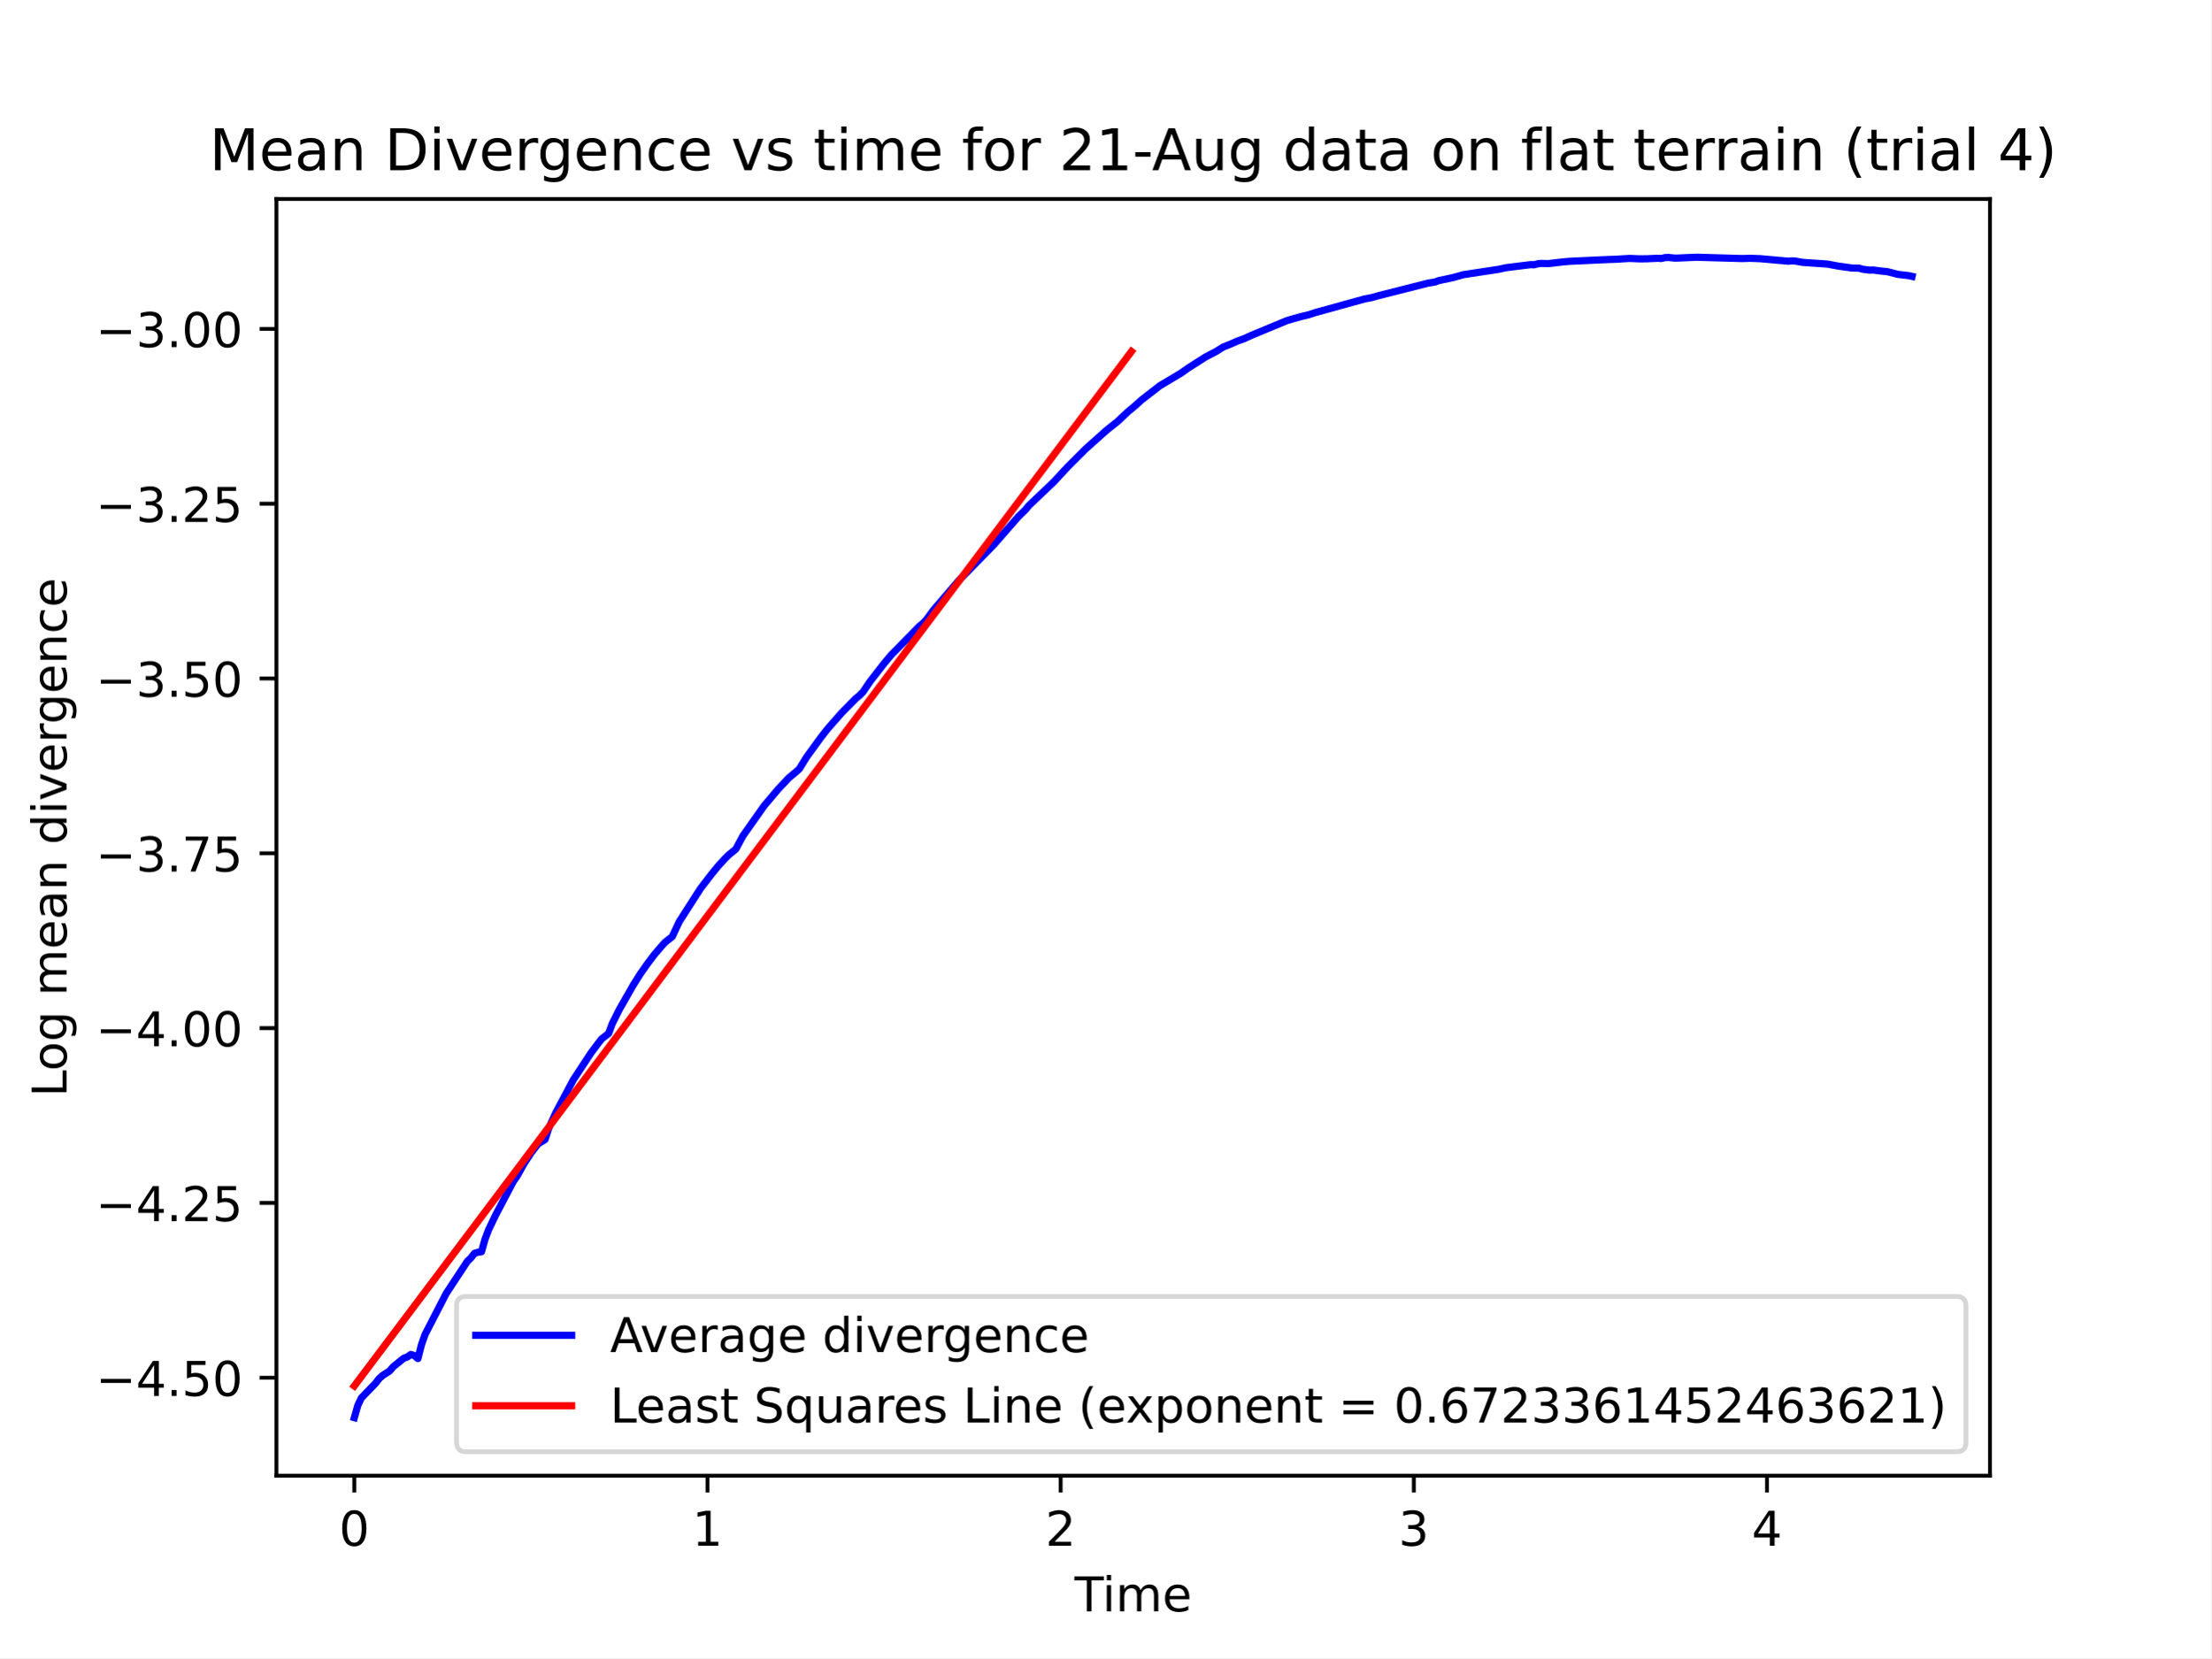
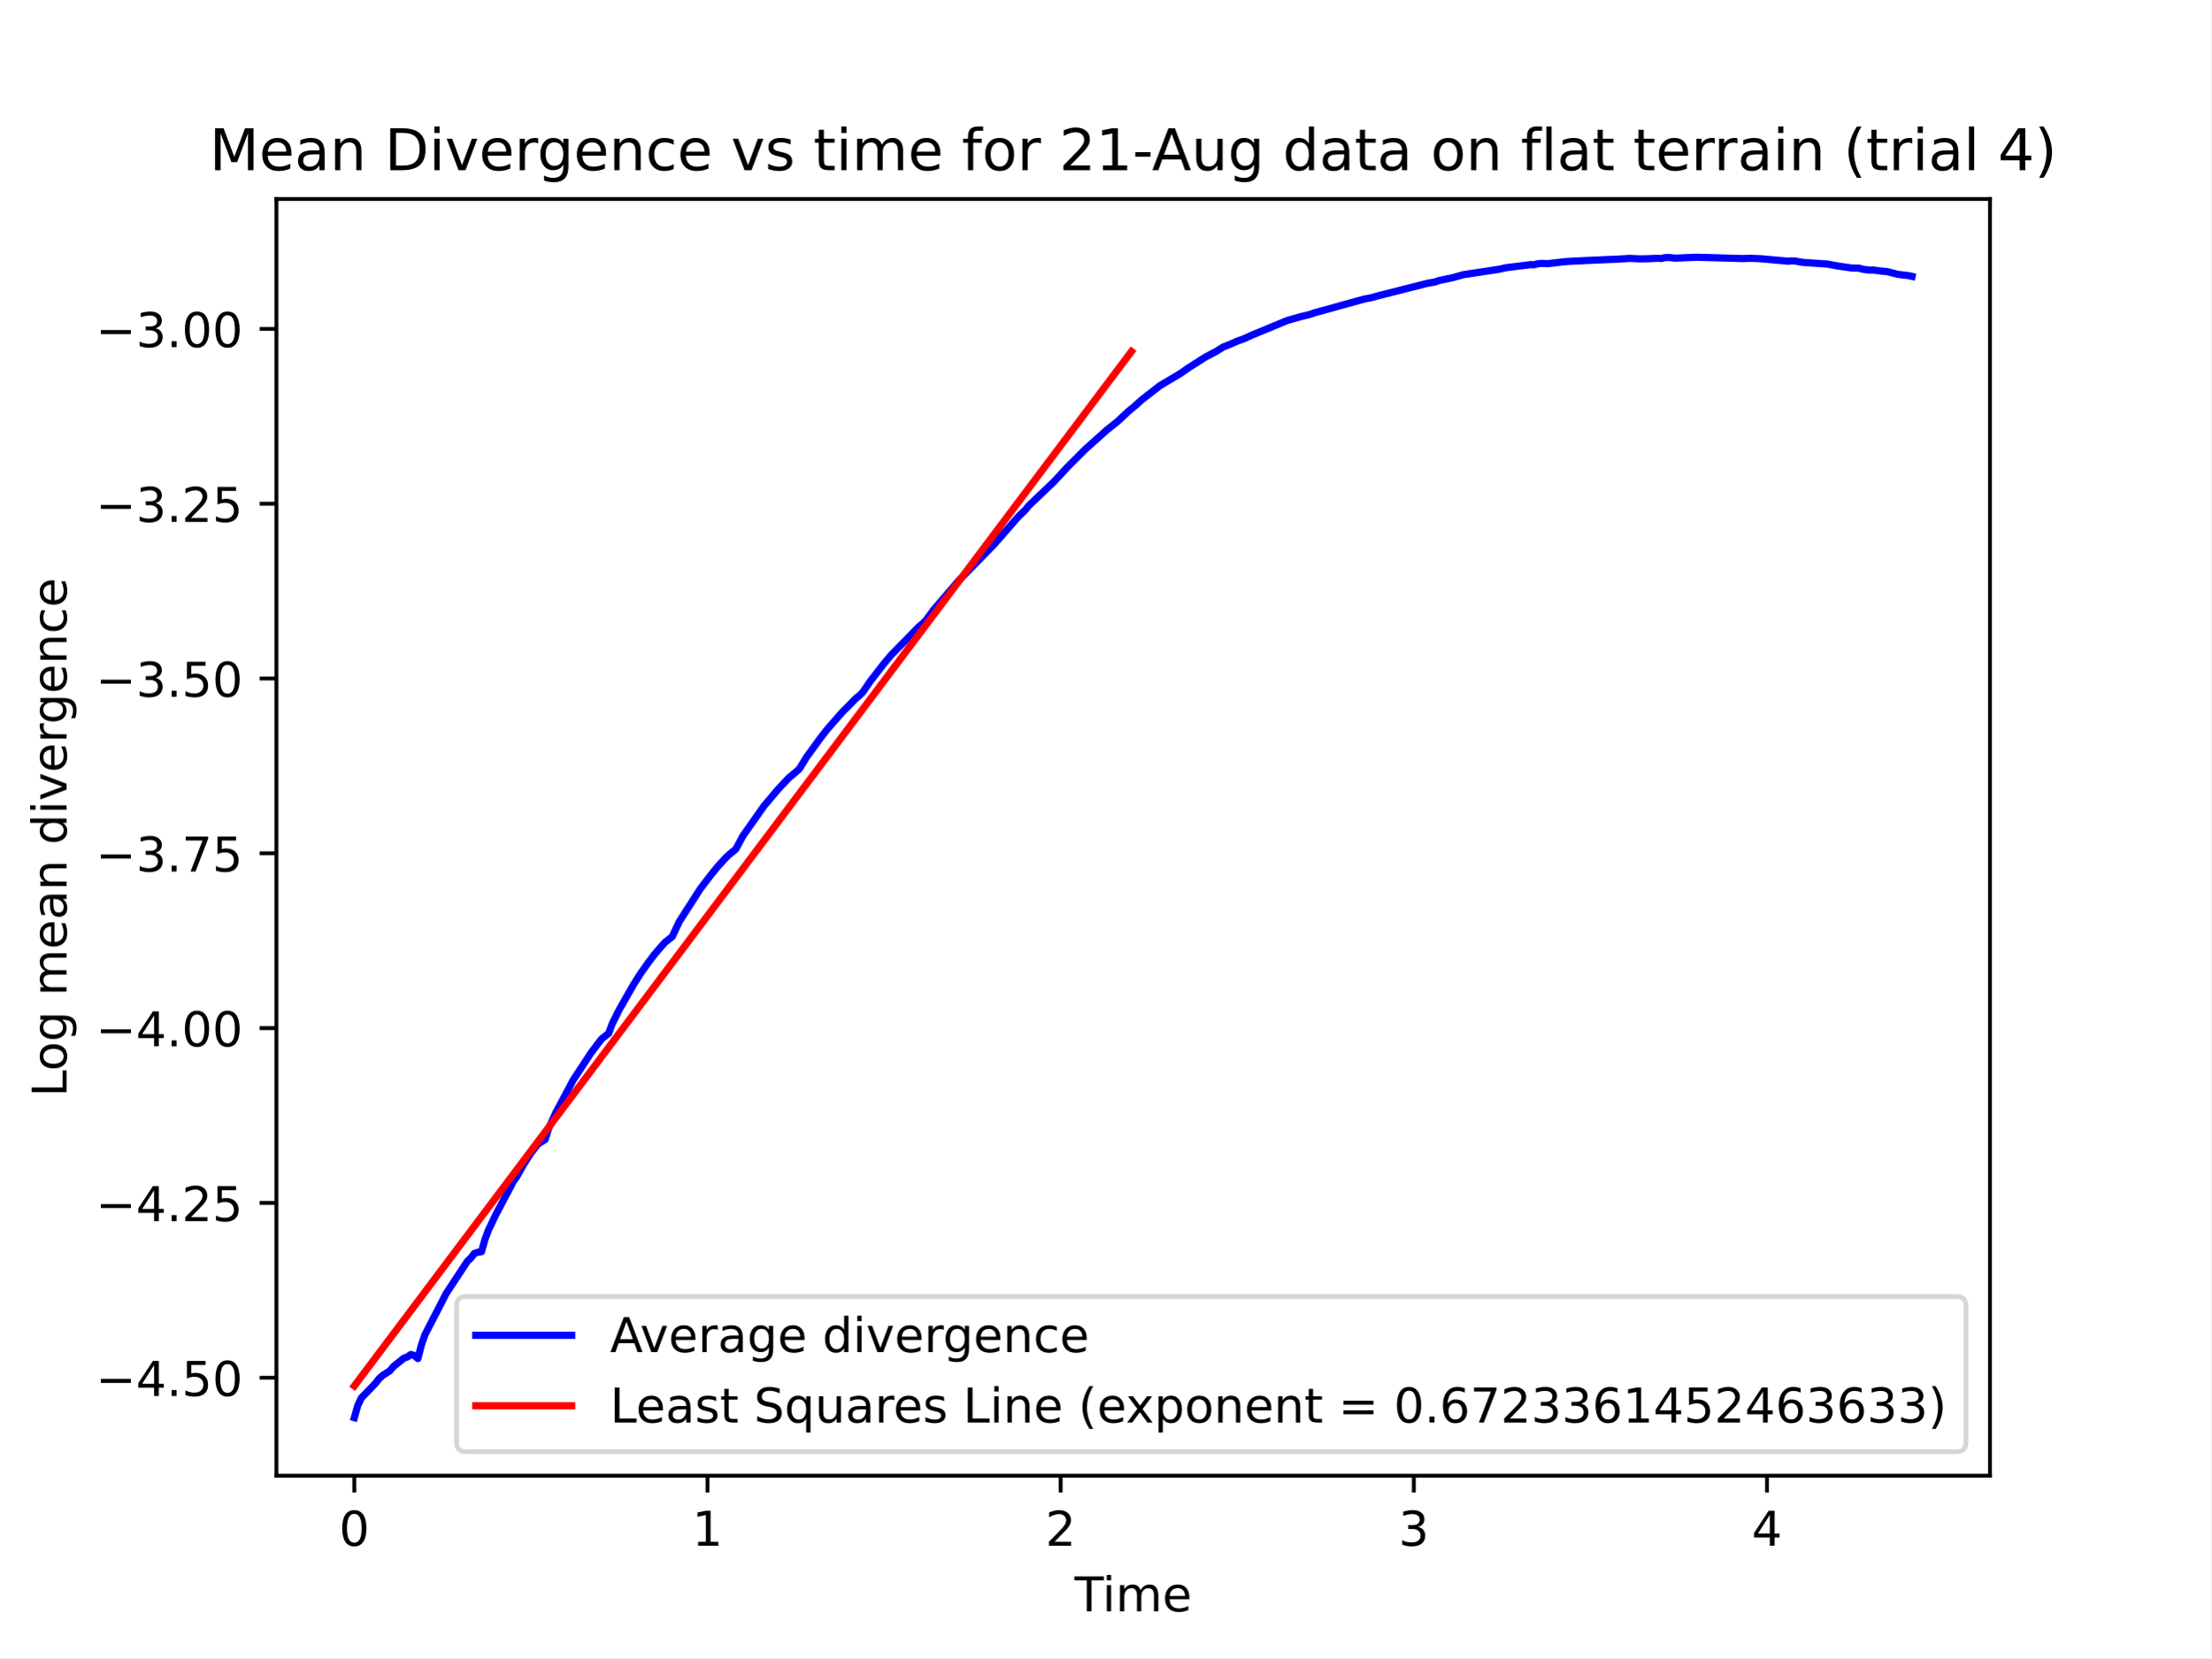
<svg xmlns="http://www.w3.org/2000/svg" xmlns:xlink="http://www.w3.org/1999/xlink" width="460.8pt" height="345.6pt" viewBox="0 0 460.8 345.6" version="1.1">
  <defs>
    <style type="text/css">*{stroke-linejoin: round; stroke-linecap: butt}</style>
  </defs>
  <g id="figure_1">
    <g id="patch_1">
      <path d="M 0 345.6  L 460.8 345.6  L 460.8 0  L 0 0  z " style="fill: #ffffff" />
    </g>
    <g id="axes_1">
      <g id="patch_2">
        <path d="M 57.6 307.584  L 414.72 307.584  L 414.72 41.472  L 57.6 41.472  z " style="fill: #ffffff" />
      </g>
      <g id="matplotlib.axis_1">
        <g id="xtick_1">
          <g id="line2d_1">
            <defs>
-               <path id="m6fdf68273b" d="M 0 0  L 0 3.5  " style="stroke: #000000; stroke-width: 0.8" />
+               <path id="m22d731769c" d="M 0 0  L 0 3.5  " style="stroke: #000000; stroke-width: 0.8" />
            </defs>
            <g>
-               <use xlink:href="#m6fdf68273b" x="73.833" y="307.584" style="stroke: #000000; stroke-width: 0.8" />
+               <use xlink:href="#m22d731769c" x="73.833" y="307.584" style="stroke: #000000; stroke-width: 0.8" />
            </g>
          </g>
          <g id="text_1">
            <g transform="translate(70.65148 322.1824) scale(0.1 -0.1)">
              <defs>
                <path id="DejaVuSans-30" d="M 2034 4250  Q 1547 4250 1301 3770  Q 1056 3291 1056 2328  Q 1056 1369 1301 889  Q 1547 409 2034 409  Q 2525 409 2770 889  Q 3016 1369 3016 2328  Q 3016 3291 2770 3770  Q 2525 4250 2034 4250  z M 2034 4750  Q 2819 4750 3233 4129  Q 3647 3509 3647 2328  Q 3647 1150 3233 529  Q 2819 -91 2034 -91  Q 1250 -91 836 529  Q 422 1150 422 2328  Q 422 3509 836 4129  Q 1250 4750 2034 4750  z " transform="scale(0.015625)" />
              </defs>
              <use xlink:href="#DejaVuSans-30" />
            </g>
          </g>
        </g>
        <g id="xtick_2">
          <g id="line2d_2">
            <g>
-               <use xlink:href="#m6fdf68273b" x="147.438" y="307.584" style="stroke: #000000; stroke-width: 0.8" />
+               <use xlink:href="#m22d731769c" x="147.438" y="307.584" style="stroke: #000000; stroke-width: 0.8" />
            </g>
          </g>
          <g id="text_2">
            <g transform="translate(144.2563 322.1824) scale(0.1 -0.1)">
              <defs>
                <path id="DejaVuSans-31" d="M 794 531  L 1825 531  L 1825 4091  L 703 3866  L 703 4441  L 1819 4666  L 2450 4666  L 2450 531  L 3481 531  L 3481 0  L 794 0  L 794 531  z " transform="scale(0.015625)" />
              </defs>
              <use xlink:href="#DejaVuSans-31" />
            </g>
          </g>
        </g>
        <g id="xtick_3">
          <g id="line2d_3">
            <g>
-               <use xlink:href="#m6fdf68273b" x="221.042" y="307.584" style="stroke: #000000; stroke-width: 0.8" />
+               <use xlink:href="#m22d731769c" x="221.042" y="307.584" style="stroke: #000000; stroke-width: 0.8" />
            </g>
          </g>
          <g id="text_3">
            <g transform="translate(217.8612 322.1824) scale(0.1 -0.1)">
              <defs>
                <path id="DejaVuSans-32" d="M 1228 531  L 3431 531  L 3431 0  L 469 0  L 469 531  Q 828 903 1448 1529  Q 2069 2156 2228 2338  Q 2531 2678 2651 2914  Q 2772 3150 2772 3378  Q 2772 3750 2511 3984  Q 2250 4219 1831 4219  Q 1534 4219 1204 4116  Q 875 4013 500 3803  L 500 4441  Q 881 4594 1212 4672  Q 1544 4750 1819 4750  Q 2544 4750 2975 4387  Q 3406 4025 3406 3419  Q 3406 3131 3298 2873  Q 3191 2616 2906 2266  Q 2828 2175 2409 1742  Q 1991 1309 1228 531  z " transform="scale(0.015625)" />
              </defs>
              <use xlink:href="#DejaVuSans-32" />
            </g>
          </g>
        </g>
        <g id="xtick_4">
          <g id="line2d_4">
            <g>
-               <use xlink:href="#m6fdf68273b" x="294.647" y="307.584" style="stroke: #000000; stroke-width: 0.8" />
+               <use xlink:href="#m22d731769c" x="294.647" y="307.584" style="stroke: #000000; stroke-width: 0.8" />
            </g>
          </g>
          <g id="text_4">
            <g transform="translate(291.4661 322.1824) scale(0.1 -0.1)">
              <defs>
                <path id="DejaVuSans-33" d="M 2597 2516  Q 3050 2419 3304 2112  Q 3559 1806 3559 1356  Q 3559 666 3084 287  Q 2609 -91 1734 -91  Q 1441 -91 1130 -33  Q 819 25 488 141  L 488 750  Q 750 597 1062 519  Q 1375 441 1716 441  Q 2309 441 2620 675  Q 2931 909 2931 1356  Q 2931 1769 2642 2001  Q 2353 2234 1838 2234  L 1294 2234  L 1294 2753  L 1863 2753  Q 2328 2753 2575 2939  Q 2822 3125 2822 3475  Q 2822 3834 2567 4026  Q 2313 4219 1838 4219  Q 1578 4219 1281 4162  Q 984 4106 628 3988  L 628 4550  Q 988 4650 1302 4700  Q 1616 4750 1894 4750  Q 2613 4750 3031 4423  Q 3450 4097 3450 3541  Q 3450 3153 3228 2886  Q 3006 2619 2597 2516  z " transform="scale(0.015625)" />
              </defs>
              <use xlink:href="#DejaVuSans-33" />
            </g>
          </g>
        </g>
        <g id="xtick_5">
          <g id="line2d_5">
            <g>
-               <use xlink:href="#m6fdf68273b" x="368.252" y="307.584" style="stroke: #000000; stroke-width: 0.8" />
+               <use xlink:href="#m22d731769c" x="368.252" y="307.584" style="stroke: #000000; stroke-width: 0.8" />
            </g>
          </g>
          <g id="text_5">
            <g transform="translate(365.0709 322.1824) scale(0.1 -0.1)">
              <defs>
                <path id="DejaVuSans-34" d="M 2419 4116  L 825 1625  L 2419 1625  L 2419 4116  z M 2253 4666  L 3047 4666  L 3047 1625  L 3713 1625  L 3713 1100  L 3047 1100  L 3047 0  L 2419 0  L 2419 1100  L 313 1100  L 313 1709  L 2253 4666  z " transform="scale(0.015625)" />
              </defs>
              <use xlink:href="#DejaVuSans-34" />
            </g>
          </g>
        </g>
        <g id="text_6">
          <g transform="translate(223.9264 335.8606) scale(0.1 -0.1)">
            <defs>
              <path id="DejaVuSans-54" d="M -19 4666  L 3928 4666  L 3928 4134  L 2272 4134  L 2272 0  L 1638 0  L 1638 4134  L -19 4134  L -19 4666  z " transform="scale(0.015625)" />
              <path id="DejaVuSans-69" d="M 603 3500  L 1178 3500  L 1178 0  L 603 0  L 603 3500  z M 603 4863  L 1178 4863  L 1178 4134  L 603 4134  L 603 4863  z " transform="scale(0.015625)" />
              <path id="DejaVuSans-6d" d="M 3328 2828  Q 3544 3216 3844 3400  Q 4144 3584 4550 3584  Q 5097 3584 5394 3201  Q 5691 2819 5691 2113  L 5691 0  L 5113 0  L 5113 2094  Q 5113 2597 4934 2840  Q 4756 3084 4391 3084  Q 3944 3084 3684 2787  Q 3425 2491 3425 1978  L 3425 0  L 2847 0  L 2847 2094  Q 2847 2600 2669 2842  Q 2491 3084 2119 3084  Q 1678 3084 1418 2786  Q 1159 2488 1159 1978  L 1159 0  L 581 0  L 581 3500  L 1159 3500  L 1159 2956  Q 1356 3278 1631 3431  Q 1906 3584 2284 3584  Q 2666 3584 2933 3390  Q 3200 3197 3328 2828  z " transform="scale(0.015625)" />
              <path id="DejaVuSans-65" d="M 3597 1894  L 3597 1613  L 953 1613  Q 991 1019 1311 708  Q 1631 397 2203 397  Q 2534 397 2845 478  Q 3156 559 3463 722  L 3463 178  Q 3153 47 2828 -22  Q 2503 -91 2169 -91  Q 1331 -91 842 396  Q 353 884 353 1716  Q 353 2575 817 3079  Q 1281 3584 2069 3584  Q 2775 3584 3186 3129  Q 3597 2675 3597 1894  z M 3022 2063  Q 3016 2534 2758 2815  Q 2500 3097 2075 3097  Q 1594 3097 1305 2825  Q 1016 2553 972 2059  L 3022 2063  z " transform="scale(0.015625)" />
            </defs>
            <use xlink:href="#DejaVuSans-54" />
            <use xlink:href="#DejaVuSans-69" x="57.959" />
            <use xlink:href="#DejaVuSans-6d" x="85.742" />
            <use xlink:href="#DejaVuSans-65" x="183.154" />
          </g>
        </g>
      </g>
      <g id="matplotlib.axis_2">
        <g id="ytick_1">
          <g id="line2d_6">
            <defs>
-               <path id="md0a47fa13e" d="M 0 0  L -3.5 0  " style="stroke: #000000; stroke-width: 0.8" />
+               <path id="mf538af8ff0" d="M 0 0  L -3.5 0  " style="stroke: #000000; stroke-width: 0.8" />
            </defs>
            <g>
-               <use xlink:href="#md0a47fa13e" x="57.6" y="287.163" style="stroke: #000000; stroke-width: 0.8" />
+               <use xlink:href="#mf538af8ff0" x="57.6" y="287.163" style="stroke: #000000; stroke-width: 0.8" />
            </g>
          </g>
          <g id="text_7">
            <g transform="translate(19.95469 290.9619) scale(0.1 -0.1)">
              <defs>
                <path id="DejaVuSans-2212" d="M 678 2272  L 4684 2272  L 4684 1741  L 678 1741  L 678 2272  z " transform="scale(0.015625)" />
                <path id="DejaVuSans-2e" d="M 684 794  L 1344 794  L 1344 0  L 684 0  L 684 794  z " transform="scale(0.015625)" />
                <path id="DejaVuSans-35" d="M 691 4666  L 3169 4666  L 3169 4134  L 1269 4134  L 1269 2991  Q 1406 3038 1543 3061  Q 1681 3084 1819 3084  Q 2600 3084 3056 2656  Q 3513 2228 3513 1497  Q 3513 744 3044 326  Q 2575 -91 1722 -91  Q 1428 -91 1123 -41  Q 819 9 494 109  L 494 744  Q 775 591 1075 516  Q 1375 441 1709 441  Q 2250 441 2565 725  Q 2881 1009 2881 1497  Q 2881 1984 2565 2268  Q 2250 2553 1709 2553  Q 1456 2553 1204 2497  Q 953 2441 691 2322  L 691 4666  z " transform="scale(0.015625)" />
              </defs>
              <use xlink:href="#DejaVuSans-2212" />
              <use xlink:href="#DejaVuSans-34" x="83.789" />
              <use xlink:href="#DejaVuSans-2e" x="147.412" />
              <use xlink:href="#DejaVuSans-35" x="179.199" />
              <use xlink:href="#DejaVuSans-30" x="242.822" />
            </g>
          </g>
        </g>
        <g id="ytick_2">
          <g id="line2d_7">
            <g>
-               <use xlink:href="#md0a47fa13e" x="57.6" y="250.727" style="stroke: #000000; stroke-width: 0.8" />
+               <use xlink:href="#mf538af8ff0" x="57.6" y="250.727" style="stroke: #000000; stroke-width: 0.8" />
            </g>
          </g>
          <g id="text_8">
            <g transform="translate(19.95469 254.5259) scale(0.1 -0.1)">
              <use xlink:href="#DejaVuSans-2212" />
              <use xlink:href="#DejaVuSans-34" x="83.789" />
              <use xlink:href="#DejaVuSans-2e" x="147.412" />
              <use xlink:href="#DejaVuSans-32" x="179.199" />
              <use xlink:href="#DejaVuSans-35" x="242.822" />
            </g>
          </g>
        </g>
        <g id="ytick_3">
          <g id="line2d_8">
            <g>
-               <use xlink:href="#md0a47fa13e" x="57.6" y="214.291" style="stroke: #000000; stroke-width: 0.8" />
+               <use xlink:href="#mf538af8ff0" x="57.6" y="214.291" style="stroke: #000000; stroke-width: 0.8" />
            </g>
          </g>
          <g id="text_9">
            <g transform="translate(19.95469 218.0899) scale(0.1 -0.1)">
              <use xlink:href="#DejaVuSans-2212" />
              <use xlink:href="#DejaVuSans-34" x="83.789" />
              <use xlink:href="#DejaVuSans-2e" x="147.412" />
              <use xlink:href="#DejaVuSans-30" x="179.199" />
              <use xlink:href="#DejaVuSans-30" x="242.822" />
            </g>
          </g>
        </g>
        <g id="ytick_4">
          <g id="line2d_9">
            <g>
-               <use xlink:href="#md0a47fa13e" x="57.6" y="177.855" style="stroke: #000000; stroke-width: 0.8" />
+               <use xlink:href="#mf538af8ff0" x="57.6" y="177.855" style="stroke: #000000; stroke-width: 0.8" />
            </g>
          </g>
          <g id="text_10">
            <g transform="translate(19.95469 181.6538) scale(0.1 -0.1)">
              <defs>
                <path id="DejaVuSans-37" d="M 525 4666  L 3525 4666  L 3525 4397  L 1831 0  L 1172 0  L 2766 4134  L 525 4134  L 525 4666  z " transform="scale(0.015625)" />
              </defs>
              <use xlink:href="#DejaVuSans-2212" />
              <use xlink:href="#DejaVuSans-33" x="83.789" />
              <use xlink:href="#DejaVuSans-2e" x="147.412" />
              <use xlink:href="#DejaVuSans-37" x="179.199" />
              <use xlink:href="#DejaVuSans-35" x="242.822" />
            </g>
          </g>
        </g>
        <g id="ytick_5">
          <g id="line2d_10">
            <g>
-               <use xlink:href="#md0a47fa13e" x="57.6" y="141.419" style="stroke: #000000; stroke-width: 0.8" />
+               <use xlink:href="#mf538af8ff0" x="57.6" y="141.419" style="stroke: #000000; stroke-width: 0.8" />
            </g>
          </g>
          <g id="text_11">
            <g transform="translate(19.95469 145.2178) scale(0.1 -0.1)">
              <use xlink:href="#DejaVuSans-2212" />
              <use xlink:href="#DejaVuSans-33" x="83.789" />
              <use xlink:href="#DejaVuSans-2e" x="147.412" />
              <use xlink:href="#DejaVuSans-35" x="179.199" />
              <use xlink:href="#DejaVuSans-30" x="242.822" />
            </g>
          </g>
        </g>
        <g id="ytick_6">
          <g id="line2d_11">
            <g>
-               <use xlink:href="#md0a47fa13e" x="57.6" y="104.983" style="stroke: #000000; stroke-width: 0.8" />
+               <use xlink:href="#mf538af8ff0" x="57.6" y="104.983" style="stroke: #000000; stroke-width: 0.8" />
            </g>
          </g>
          <g id="text_12">
            <g transform="translate(19.95469 108.7818) scale(0.1 -0.1)">
              <use xlink:href="#DejaVuSans-2212" />
              <use xlink:href="#DejaVuSans-33" x="83.789" />
              <use xlink:href="#DejaVuSans-2e" x="147.412" />
              <use xlink:href="#DejaVuSans-32" x="179.199" />
              <use xlink:href="#DejaVuSans-35" x="242.822" />
            </g>
          </g>
        </g>
        <g id="ytick_7">
          <g id="line2d_12">
            <g>
-               <use xlink:href="#md0a47fa13e" x="57.6" y="68.547" style="stroke: #000000; stroke-width: 0.8" />
+               <use xlink:href="#mf538af8ff0" x="57.6" y="68.547" style="stroke: #000000; stroke-width: 0.8" />
            </g>
          </g>
          <g id="text_13">
            <g transform="translate(19.95469 72.34574) scale(0.1 -0.1)">
              <use xlink:href="#DejaVuSans-2212" />
              <use xlink:href="#DejaVuSans-33" x="83.789" />
              <use xlink:href="#DejaVuSans-2e" x="147.412" />
              <use xlink:href="#DejaVuSans-30" x="179.199" />
              <use xlink:href="#DejaVuSans-30" x="242.822" />
            </g>
          </g>
        </g>
        <g id="text_14">
          <g transform="translate(13.875 228.6303) rotate(-90) scale(0.1 -0.1)">
            <defs>
              <path id="DejaVuSans-4c" d="M 628 4666  L 1259 4666  L 1259 531  L 3531 531  L 3531 0  L 628 0  L 628 4666  z " transform="scale(0.015625)" />
              <path id="DejaVuSans-6f" d="M 1959 3097  Q 1497 3097 1228 2736  Q 959 2375 959 1747  Q 959 1119 1226 758  Q 1494 397 1959 397  Q 2419 397 2687 759  Q 2956 1122 2956 1747  Q 2956 2369 2687 2733  Q 2419 3097 1959 3097  z M 1959 3584  Q 2709 3584 3137 3096  Q 3566 2609 3566 1747  Q 3566 888 3137 398  Q 2709 -91 1959 -91  Q 1206 -91 779 398  Q 353 888 353 1747  Q 353 2609 779 3096  Q 1206 3584 1959 3584  z " transform="scale(0.015625)" />
              <path id="DejaVuSans-67" d="M 2906 1791  Q 2906 2416 2648 2759  Q 2391 3103 1925 3103  Q 1463 3103 1205 2759  Q 947 2416 947 1791  Q 947 1169 1205 825  Q 1463 481 1925 481  Q 2391 481 2648 825  Q 2906 1169 2906 1791  z M 3481 434  Q 3481 -459 3084 -895  Q 2688 -1331 1869 -1331  Q 1566 -1331 1297 -1286  Q 1028 -1241 775 -1147  L 775 -588  Q 1028 -725 1275 -790  Q 1522 -856 1778 -856  Q 2344 -856 2625 -561  Q 2906 -266 2906 331  L 2906 616  Q 2728 306 2450 153  Q 2172 0 1784 0  Q 1141 0 747 490  Q 353 981 353 1791  Q 353 2603 747 3093  Q 1141 3584 1784 3584  Q 2172 3584 2450 3431  Q 2728 3278 2906 2969  L 2906 3500  L 3481 3500  L 3481 434  z " transform="scale(0.015625)" />
              <path id="DejaVuSans-20" transform="scale(0.015625)" />
              <path id="DejaVuSans-61" d="M 2194 1759  Q 1497 1759 1228 1600  Q 959 1441 959 1056  Q 959 750 1161 570  Q 1363 391 1709 391  Q 2188 391 2477 730  Q 2766 1069 2766 1631  L 2766 1759  L 2194 1759  z M 3341 1997  L 3341 0  L 2766 0  L 2766 531  Q 2569 213 2275 61  Q 1981 -91 1556 -91  Q 1019 -91 701 211  Q 384 513 384 1019  Q 384 1609 779 1909  Q 1175 2209 1959 2209  L 2766 2209  L 2766 2266  Q 2766 2663 2505 2880  Q 2244 3097 1772 3097  Q 1472 3097 1187 3025  Q 903 2953 641 2809  L 641 3341  Q 956 3463 1253 3523  Q 1550 3584 1831 3584  Q 2591 3584 2966 3190  Q 3341 2797 3341 1997  z " transform="scale(0.015625)" />
              <path id="DejaVuSans-6e" d="M 3513 2113  L 3513 0  L 2938 0  L 2938 2094  Q 2938 2591 2744 2837  Q 2550 3084 2163 3084  Q 1697 3084 1428 2787  Q 1159 2491 1159 1978  L 1159 0  L 581 0  L 581 3500  L 1159 3500  L 1159 2956  Q 1366 3272 1645 3428  Q 1925 3584 2291 3584  Q 2894 3584 3203 3211  Q 3513 2838 3513 2113  z " transform="scale(0.015625)" />
              <path id="DejaVuSans-64" d="M 2906 2969  L 2906 4863  L 3481 4863  L 3481 0  L 2906 0  L 2906 525  Q 2725 213 2448 61  Q 2172 -91 1784 -91  Q 1150 -91 751 415  Q 353 922 353 1747  Q 353 2572 751 3078  Q 1150 3584 1784 3584  Q 2172 3584 2448 3432  Q 2725 3281 2906 2969  z M 947 1747  Q 947 1113 1208 752  Q 1469 391 1925 391  Q 2381 391 2643 752  Q 2906 1113 2906 1747  Q 2906 2381 2643 2742  Q 2381 3103 1925 3103  Q 1469 3103 1208 2742  Q 947 2381 947 1747  z " transform="scale(0.015625)" />
              <path id="DejaVuSans-76" d="M 191 3500  L 800 3500  L 1894 563  L 2988 3500  L 3597 3500  L 2284 0  L 1503 0  L 191 3500  z " transform="scale(0.015625)" />
              <path id="DejaVuSans-72" d="M 2631 2963  Q 2534 3019 2420 3045  Q 2306 3072 2169 3072  Q 1681 3072 1420 2755  Q 1159 2438 1159 1844  L 1159 0  L 581 0  L 581 3500  L 1159 3500  L 1159 2956  Q 1341 3275 1631 3429  Q 1922 3584 2338 3584  Q 2397 3584 2469 3576  Q 2541 3569 2628 3553  L 2631 2963  z " transform="scale(0.015625)" />
              <path id="DejaVuSans-63" d="M 3122 3366  L 3122 2828  Q 2878 2963 2633 3030  Q 2388 3097 2138 3097  Q 1578 3097 1268 2742  Q 959 2388 959 1747  Q 959 1106 1268 751  Q 1578 397 2138 397  Q 2388 397 2633 464  Q 2878 531 3122 666  L 3122 134  Q 2881 22 2623 -34  Q 2366 -91 2075 -91  Q 1284 -91 818 406  Q 353 903 353 1747  Q 353 2603 823 3093  Q 1294 3584 2113 3584  Q 2378 3584 2631 3529  Q 2884 3475 3122 3366  z " transform="scale(0.015625)" />
            </defs>
            <use xlink:href="#DejaVuSans-4c" />
            <use xlink:href="#DejaVuSans-6f" x="53.963" />
            <use xlink:href="#DejaVuSans-67" x="115.145" />
            <use xlink:href="#DejaVuSans-20" x="178.621" />
            <use xlink:href="#DejaVuSans-6d" x="210.408" />
            <use xlink:href="#DejaVuSans-65" x="307.82" />
            <use xlink:href="#DejaVuSans-61" x="369.344" />
            <use xlink:href="#DejaVuSans-6e" x="430.623" />
            <use xlink:href="#DejaVuSans-20" x="494.002" />
            <use xlink:href="#DejaVuSans-64" x="525.789" />
            <use xlink:href="#DejaVuSans-69" x="589.266" />
            <use xlink:href="#DejaVuSans-76" x="617.049" />
            <use xlink:href="#DejaVuSans-65" x="676.229" />
            <use xlink:href="#DejaVuSans-72" x="737.752" />
            <use xlink:href="#DejaVuSans-67" x="777.115" />
            <use xlink:href="#DejaVuSans-65" x="840.592" />
            <use xlink:href="#DejaVuSans-6e" x="902.115" />
            <use xlink:href="#DejaVuSans-63" x="965.494" />
            <use xlink:href="#DejaVuSans-65" x="1020.475" />
          </g>
        </g>
      </g>
      <g id="line2d_13">
-         <path d="M 73.833 295.488  L 74.569 292.915  L 75.305 291.371  L 78.25 288.324  L 78.986 287.364  L 79.722 286.701  L 81.195 285.756  L 81.931 284.884  L 84.139 283.103  L 84.875 282.848  L 85.612 282.318  L 86.348 282.544  L 87.084 283.172  L 87.82 280.302  L 88.556 278.196  L 92.973 269.608  L 97.39 262.902  L 98.127 262.197  L 98.863 261.249  L 99.599 261.015  L 100.335 260.908  L 101.071 258.289  L 101.807 256.336  L 103.28 253.263  L 106.961 246.265  L 107.697 245.231  L 109.169 242.601  L 110.642 240.326  L 112.114 238.426  L 113.586 237.51  L 114.323 235.227  L 115.795 231.991  L 119.476 225.073  L 123.157 219.469  L 124.629 217.5  L 125.365 216.557  L 126.838 215.404  L 127.574 213.395  L 129.046 210.442  L 131.991 205.283  L 133.463 202.948  L 134.936 200.858  L 136.408 198.912  L 137.88 197.191  L 138.616 196.383  L 140.089 195.231  L 141.561 192.086  L 145.978 185.202  L 148.187 182.323  L 149.659 180.518  L 151.131 178.91  L 151.868 178.192  L 153.34 176.987  L 154.812 174.242  L 159.229 167.971  L 162.174 164.482  L 164.383 162.139  L 165.855 160.912  L 166.591 160.247  L 168.064 157.844  L 171.008 153.79  L 172.481 151.904  L 175.425 148.552  L 178.37 145.563  L 179.106 144.976  L 179.842 144.228  L 181.315 142.054  L 184.259 138.264  L 185.732 136.512  L 191.621 130.504  L 192.357 129.907  L 193.094 129.127  L 194.566 127.119  L 199.719 121.099  L 207.081 113.566  L 212.234 107.671  L 213.707 106.241  L 214.443 105.352  L 219.596 100.448  L 222.541 97.272  L 226.222 93.593  L 230.639 89.643  L 232.847 87.896  L 235.056 85.819  L 236.528 84.6  L 238 83.278  L 240.945 81.002  L 241.681 80.414  L 246.098 77.781  L 247.571 76.739  L 251.252 74.391  L 253.46 73.242  L 254.933 72.314  L 256.405 71.735  L 257.877 71.084  L 259.35 70.552  L 260.822 69.876  L 268.184 66.823  L 269.656 66.392  L 271.128 65.979  L 272.601 65.634  L 274.073 65.159  L 284.38 62.304  L 285.852 62.025  L 287.324 61.615  L 297.631 59.003  L 299.103 58.761  L 299.839 58.482  L 302.784 57.856  L 304.993 57.243  L 312.354 56.121  L 313.827 55.796  L 318.98 55.154  L 319.716 55.182  L 320.452 54.977  L 321.189 54.894  L 322.661 54.94  L 325.606 54.591  L 327.078 54.457  L 335.176 54.083  L 336.648 54.037  L 339.593 53.858  L 341.802 53.95  L 343.274 53.927  L 345.482 53.828  L 346.219 53.879  L 346.955 53.695  L 347.691 53.661  L 349.163 53.803  L 353.58 53.612  L 361.678 53.844  L 363.151 53.89  L 364.623 53.832  L 366.832 53.911  L 372.721 54.437  L 373.457 54.358  L 374.193 54.412  L 375.666 54.676  L 380.819 55.033  L 383.028 55.445  L 385.972 55.862  L 387.445 55.891  L 388.181 56.108  L 389.653 56.295  L 390.389 56.267  L 391.862 56.467  L 393.334 56.618  L 395.543 57.184  L 397.751 57.44  L 398.487 57.602  L 398.487 57.602  " clip-path="url(#p9fb160b488)" style="fill: none; stroke: #0000ff; stroke-width: 1.5; stroke-linecap: square" />
+         <path d="M 73.833 295.488  L 74.569 292.915  L 75.305 291.371  L 78.25 288.324  L 78.986 287.364  L 79.722 286.701  L 81.195 285.756  L 81.931 284.884  L 84.139 283.103  L 84.875 282.848  L 85.612 282.318  L 86.348 282.544  L 87.084 283.172  L 87.82 280.302  L 88.556 278.196  L 92.973 269.608  L 97.39 262.902  L 98.127 262.197  L 98.863 261.249  L 99.599 261.015  L 100.335 260.908  L 101.071 258.289  L 101.807 256.336  L 103.28 253.263  L 106.961 246.265  L 107.697 245.231  L 109.169 242.601  L 110.642 240.326  L 112.114 238.426  L 113.586 237.51  L 114.323 235.227  L 115.795 231.991  L 119.476 225.073  L 123.157 219.469  L 124.629 217.5  L 125.365 216.557  L 126.838 215.404  L 127.574 213.395  L 129.046 210.442  L 131.991 205.283  L 133.463 202.948  L 134.936 200.858  L 136.408 198.912  L 137.88 197.191  L 138.616 196.383  L 140.089 195.231  L 141.561 192.086  L 145.978 185.202  L 148.187 182.323  L 149.659 180.518  L 151.131 178.91  L 151.868 178.192  L 153.34 176.987  L 154.812 174.242  L 159.229 167.971  L 162.174 164.482  L 164.383 162.139  L 165.855 160.912  L 166.591 160.247  L 168.064 157.844  L 171.008 153.79  L 172.481 151.904  L 175.425 148.552  L 178.37 145.563  L 179.106 144.976  L 179.842 144.228  L 181.315 142.054  L 184.259 138.264  L 185.732 136.512  L 191.621 130.504  L 192.357 129.907  L 193.094 129.127  L 194.566 127.119  L 199.719 121.099  L 207.081 113.566  L 212.234 107.671  L 213.707 106.241  L 214.443 105.352  L 219.596 100.448  L 222.541 97.272  L 226.222 93.593  L 230.639 89.643  L 232.847 87.896  L 235.056 85.819  L 236.528 84.6  L 238 83.278  L 240.945 81.002  L 241.681 80.414  L 246.098 77.781  L 247.571 76.739  L 251.252 74.391  L 253.46 73.242  L 254.933 72.314  L 256.405 71.735  L 257.877 71.084  L 259.35 70.552  L 260.822 69.876  L 268.184 66.823  L 269.656 66.392  L 271.128 65.979  L 272.601 65.634  L 274.073 65.159  L 284.38 62.304  L 285.852 62.025  L 287.324 61.615  L 297.631 59.003  L 299.103 58.761  L 299.839 58.482  L 302.784 57.856  L 304.993 57.243  L 312.354 56.121  L 313.827 55.796  L 318.98 55.154  L 319.716 55.182  L 320.452 54.977  L 321.189 54.894  L 322.661 54.94  L 325.606 54.591  L 327.078 54.457  L 335.176 54.083  L 336.648 54.037  L 339.593 53.858  L 341.802 53.95  L 343.274 53.927  L 345.482 53.828  L 346.219 53.879  L 346.955 53.695  L 347.691 53.661  L 349.163 53.803  L 353.58 53.612  L 361.678 53.844  L 363.151 53.89  L 364.623 53.832  L 366.832 53.911  L 372.721 54.437  L 373.457 54.358  L 374.193 54.412  L 375.666 54.676  L 380.819 55.033  L 383.028 55.445  L 385.972 55.862  L 387.445 55.891  L 388.181 56.108  L 389.653 56.295  L 390.389 56.267  L 391.862 56.467  L 393.334 56.618  L 395.543 57.184  L 397.751 57.44  L 398.487 57.602  L 398.487 57.602  " clip-path="url(#pcf73a69672)" style="fill: none; stroke: #0000ff; stroke-width: 1.5; stroke-linecap: square" />
      </g>
      <g id="line2d_14">
-         <path d="M 73.833 288.878  L 235.792 73.264  L 235.792 73.264  " clip-path="url(#p9fb160b488)" style="fill: none; stroke: #ff0000; stroke-width: 1.5; stroke-linecap: square" />
+         <path d="M 73.833 288.878  L 235.792 73.264  L 235.792 73.264  " clip-path="url(#pcf73a69672)" style="fill: none; stroke: #ff0000; stroke-width: 1.5; stroke-linecap: square" />
      </g>
      <g id="patch_3">
        <path d="M 57.6 307.584  L 57.6 41.472  " style="fill: none; stroke: #000000; stroke-width: 0.8; stroke-linejoin: miter; stroke-linecap: square" />
      </g>
      <g id="patch_4">
        <path d="M 414.72 307.584  L 414.72 41.472  " style="fill: none; stroke: #000000; stroke-width: 0.8; stroke-linejoin: miter; stroke-linecap: square" />
      </g>
      <g id="patch_5">
        <path d="M 57.6 307.584  L 414.72 307.584  " style="fill: none; stroke: #000000; stroke-width: 0.8; stroke-linejoin: miter; stroke-linecap: square" />
      </g>
      <g id="patch_6">
        <path d="M 57.6 41.472  L 414.72 41.472  " style="fill: none; stroke: #000000; stroke-width: 0.8; stroke-linejoin: miter; stroke-linecap: square" />
      </g>
      <g id="text_15">
        <g transform="translate(43.64344 35.472) scale(0.12 -0.12)">
          <defs>
            <path id="DejaVuSans-4d" d="M 628 4666  L 1569 4666  L 2759 1491  L 3956 4666  L 4897 4666  L 4897 0  L 4281 0  L 4281 4097  L 3078 897  L 2444 897  L 1241 4097  L 1241 0  L 628 0  L 628 4666  z " transform="scale(0.015625)" />
            <path id="DejaVuSans-44" d="M 1259 4147  L 1259 519  L 2022 519  Q 2988 519 3436 956  Q 3884 1394 3884 2338  Q 3884 3275 3436 3711  Q 2988 4147 2022 4147  L 1259 4147  z M 628 4666  L 1925 4666  Q 3281 4666 3915 4102  Q 4550 3538 4550 2338  Q 4550 1131 3912 565  Q 3275 0 1925 0  L 628 0  L 628 4666  z " transform="scale(0.015625)" />
            <path id="DejaVuSans-73" d="M 2834 3397  L 2834 2853  Q 2591 2978 2328 3040  Q 2066 3103 1784 3103  Q 1356 3103 1142 2972  Q 928 2841 928 2578  Q 928 2378 1081 2264  Q 1234 2150 1697 2047  L 1894 2003  Q 2506 1872 2764 1633  Q 3022 1394 3022 966  Q 3022 478 2636 193  Q 2250 -91 1575 -91  Q 1294 -91 989 -36  Q 684 19 347 128  L 347 722  Q 666 556 975 473  Q 1284 391 1588 391  Q 1994 391 2212 530  Q 2431 669 2431 922  Q 2431 1156 2273 1281  Q 2116 1406 1581 1522  L 1381 1569  Q 847 1681 609 1914  Q 372 2147 372 2553  Q 372 3047 722 3315  Q 1072 3584 1716 3584  Q 2034 3584 2315 3537  Q 2597 3491 2834 3397  z " transform="scale(0.015625)" />
            <path id="DejaVuSans-74" d="M 1172 4494  L 1172 3500  L 2356 3500  L 2356 3053  L 1172 3053  L 1172 1153  Q 1172 725 1289 603  Q 1406 481 1766 481  L 2356 481  L 2356 0  L 1766 0  Q 1100 0 847 248  Q 594 497 594 1153  L 594 3053  L 172 3053  L 172 3500  L 594 3500  L 594 4494  L 1172 4494  z " transform="scale(0.015625)" />
            <path id="DejaVuSans-66" d="M 2375 4863  L 2375 4384  L 1825 4384  Q 1516 4384 1395 4259  Q 1275 4134 1275 3809  L 1275 3500  L 2222 3500  L 2222 3053  L 1275 3053  L 1275 0  L 697 0  L 697 3053  L 147 3053  L 147 3500  L 697 3500  L 697 3744  Q 697 4328 969 4595  Q 1241 4863 1831 4863  L 2375 4863  z " transform="scale(0.015625)" />
            <path id="DejaVuSans-2d" d="M 313 2009  L 1997 2009  L 1997 1497  L 313 1497  L 313 2009  z " transform="scale(0.015625)" />
            <path id="DejaVuSans-41" d="M 2188 4044  L 1331 1722  L 3047 1722  L 2188 4044  z M 1831 4666  L 2547 4666  L 4325 0  L 3669 0  L 3244 1197  L 1141 1197  L 716 0  L 50 0  L 1831 4666  z " transform="scale(0.015625)" />
            <path id="DejaVuSans-75" d="M 544 1381  L 544 3500  L 1119 3500  L 1119 1403  Q 1119 906 1312 657  Q 1506 409 1894 409  Q 2359 409 2629 706  Q 2900 1003 2900 1516  L 2900 3500  L 3475 3500  L 3475 0  L 2900 0  L 2900 538  Q 2691 219 2414 64  Q 2138 -91 1772 -91  Q 1169 -91 856 284  Q 544 659 544 1381  z M 1991 3584  L 1991 3584  z " transform="scale(0.015625)" />
            <path id="DejaVuSans-6c" d="M 603 4863  L 1178 4863  L 1178 0  L 603 0  L 603 4863  z " transform="scale(0.015625)" />
            <path id="DejaVuSans-28" d="M 1984 4856  Q 1566 4138 1362 3434  Q 1159 2731 1159 2009  Q 1159 1288 1364 580  Q 1569 -128 1984 -844  L 1484 -844  Q 1016 -109 783 600  Q 550 1309 550 2009  Q 550 2706 781 3412  Q 1013 4119 1484 4856  L 1984 4856  z " transform="scale(0.015625)" />
            <path id="DejaVuSans-29" d="M 513 4856  L 1013 4856  Q 1481 4119 1714 3412  Q 1947 2706 1947 2009  Q 1947 1309 1714 600  Q 1481 -109 1013 -844  L 513 -844  Q 928 -128 1133 580  Q 1338 1288 1338 2009  Q 1338 2731 1133 3434  Q 928 4138 513 4856  z " transform="scale(0.015625)" />
          </defs>
          <use xlink:href="#DejaVuSans-4d" />
          <use xlink:href="#DejaVuSans-65" x="86.279" />
          <use xlink:href="#DejaVuSans-61" x="147.803" />
          <use xlink:href="#DejaVuSans-6e" x="209.082" />
          <use xlink:href="#DejaVuSans-20" x="272.461" />
          <use xlink:href="#DejaVuSans-44" x="304.248" />
          <use xlink:href="#DejaVuSans-69" x="381.25" />
          <use xlink:href="#DejaVuSans-76" x="409.033" />
          <use xlink:href="#DejaVuSans-65" x="468.213" />
          <use xlink:href="#DejaVuSans-72" x="529.736" />
          <use xlink:href="#DejaVuSans-67" x="569.1" />
          <use xlink:href="#DejaVuSans-65" x="632.576" />
          <use xlink:href="#DejaVuSans-6e" x="694.1" />
          <use xlink:href="#DejaVuSans-63" x="757.479" />
          <use xlink:href="#DejaVuSans-65" x="812.459" />
          <use xlink:href="#DejaVuSans-20" x="873.982" />
          <use xlink:href="#DejaVuSans-76" x="905.77" />
          <use xlink:href="#DejaVuSans-73" x="964.949" />
          <use xlink:href="#DejaVuSans-20" x="1017.049" />
          <use xlink:href="#DejaVuSans-74" x="1048.836" />
          <use xlink:href="#DejaVuSans-69" x="1088.045" />
          <use xlink:href="#DejaVuSans-6d" x="1115.828" />
          <use xlink:href="#DejaVuSans-65" x="1213.24" />
          <use xlink:href="#DejaVuSans-20" x="1274.764" />
          <use xlink:href="#DejaVuSans-66" x="1306.551" />
          <use xlink:href="#DejaVuSans-6f" x="1341.756" />
          <use xlink:href="#DejaVuSans-72" x="1402.938" />
          <use xlink:href="#DejaVuSans-20" x="1444.051" />
          <use xlink:href="#DejaVuSans-32" x="1475.838" />
          <use xlink:href="#DejaVuSans-31" x="1539.461" />
          <use xlink:href="#DejaVuSans-2d" x="1603.084" />
          <use xlink:href="#DejaVuSans-41" x="1636.918" />
          <use xlink:href="#DejaVuSans-75" x="1705.326" />
          <use xlink:href="#DejaVuSans-67" x="1768.705" />
          <use xlink:href="#DejaVuSans-20" x="1832.182" />
          <use xlink:href="#DejaVuSans-64" x="1863.969" />
          <use xlink:href="#DejaVuSans-61" x="1927.445" />
          <use xlink:href="#DejaVuSans-74" x="1988.725" />
          <use xlink:href="#DejaVuSans-61" x="2027.934" />
          <use xlink:href="#DejaVuSans-20" x="2089.213" />
          <use xlink:href="#DejaVuSans-6f" x="2121" />
          <use xlink:href="#DejaVuSans-6e" x="2182.182" />
          <use xlink:href="#DejaVuSans-20" x="2245.561" />
          <use xlink:href="#DejaVuSans-66" x="2277.348" />
          <use xlink:href="#DejaVuSans-6c" x="2312.553" />
          <use xlink:href="#DejaVuSans-61" x="2340.336" />
          <use xlink:href="#DejaVuSans-74" x="2401.615" />
          <use xlink:href="#DejaVuSans-20" x="2440.824" />
          <use xlink:href="#DejaVuSans-74" x="2472.611" />
          <use xlink:href="#DejaVuSans-65" x="2511.82" />
          <use xlink:href="#DejaVuSans-72" x="2573.344" />
          <use xlink:href="#DejaVuSans-72" x="2612.707" />
          <use xlink:href="#DejaVuSans-61" x="2653.82" />
          <use xlink:href="#DejaVuSans-69" x="2715.1" />
          <use xlink:href="#DejaVuSans-6e" x="2742.883" />
          <use xlink:href="#DejaVuSans-20" x="2806.262" />
          <use xlink:href="#DejaVuSans-28" x="2838.049" />
          <use xlink:href="#DejaVuSans-74" x="2877.062" />
          <use xlink:href="#DejaVuSans-72" x="2916.271" />
          <use xlink:href="#DejaVuSans-69" x="2957.385" />
          <use xlink:href="#DejaVuSans-61" x="2985.168" />
          <use xlink:href="#DejaVuSans-6c" x="3046.447" />
          <use xlink:href="#DejaVuSans-20" x="3074.23" />
          <use xlink:href="#DejaVuSans-34" x="3106.018" />
          <use xlink:href="#DejaVuSans-29" x="3169.641" />
        </g>
      </g>
      <g id="legend_1">
        <g id="patch_7">
          <path d="M 97.134 302.584  L 407.72 302.584  Q 409.72 302.584 409.72 300.584  L 409.72 272.228  Q 409.72 270.228 407.72 270.228  L 97.134 270.228  Q 95.134 270.228 95.134 272.228  L 95.134 300.584  Q 95.134 302.584 97.134 302.584  z " style="fill: #ffffff; opacity: 0.8; stroke: #cccccc; stroke-linejoin: miter" />
        </g>
        <g id="line2d_15">
          <path d="M 99.134 278.326  L 109.134 278.326  L 119.134 278.326  " style="fill: none; stroke: #0000ff; stroke-width: 1.5; stroke-linecap: square" />
        </g>
        <g id="text_16">
          <g transform="translate(127.1341 281.8262) scale(0.1 -0.1)">
            <use xlink:href="#DejaVuSans-41" />
            <use xlink:href="#DejaVuSans-76" x="62.533" />
            <use xlink:href="#DejaVuSans-65" x="121.713" />
            <use xlink:href="#DejaVuSans-72" x="183.236" />
            <use xlink:href="#DejaVuSans-61" x="224.35" />
            <use xlink:href="#DejaVuSans-67" x="285.629" />
            <use xlink:href="#DejaVuSans-65" x="349.105" />
            <use xlink:href="#DejaVuSans-20" x="410.629" />
            <use xlink:href="#DejaVuSans-64" x="442.416" />
            <use xlink:href="#DejaVuSans-69" x="505.893" />
            <use xlink:href="#DejaVuSans-76" x="533.676" />
            <use xlink:href="#DejaVuSans-65" x="592.855" />
            <use xlink:href="#DejaVuSans-72" x="654.379" />
            <use xlink:href="#DejaVuSans-67" x="693.742" />
            <use xlink:href="#DejaVuSans-65" x="757.219" />
            <use xlink:href="#DejaVuSans-6e" x="818.742" />
            <use xlink:href="#DejaVuSans-63" x="882.121" />
            <use xlink:href="#DejaVuSans-65" x="937.102" />
          </g>
        </g>
        <g id="line2d_16">
          <path d="M 99.134 293.004  L 109.134 293.004  L 119.134 293.004  " style="fill: none; stroke: #ff0000; stroke-width: 1.5; stroke-linecap: square" />
        </g>
        <g id="text_17">
          <g transform="translate(127.1341 296.5043) scale(0.1 -0.1)">
            <defs>
              <path id="DejaVuSans-53" d="M 3425 4513  L 3425 3897  Q 3066 4069 2747 4153  Q 2428 4238 2131 4238  Q 1616 4238 1336 4038  Q 1056 3838 1056 3469  Q 1056 3159 1242 3001  Q 1428 2844 1947 2747  L 2328 2669  Q 3034 2534 3370 2195  Q 3706 1856 3706 1288  Q 3706 609 3251 259  Q 2797 -91 1919 -91  Q 1588 -91 1214 -16  Q 841 59 441 206  L 441 856  Q 825 641 1194 531  Q 1563 422 1919 422  Q 2459 422 2753 634  Q 3047 847 3047 1241  Q 3047 1584 2836 1778  Q 2625 1972 2144 2069  L 1759 2144  Q 1053 2284 737 2584  Q 422 2884 422 3419  Q 422 4038 858 4394  Q 1294 4750 2059 4750  Q 2388 4750 2728 4690  Q 3069 4631 3425 4513  z " transform="scale(0.015625)" />
              <path id="DejaVuSans-71" d="M 947 1747  Q 947 1113 1208 752  Q 1469 391 1925 391  Q 2381 391 2643 752  Q 2906 1113 2906 1747  Q 2906 2381 2643 2742  Q 2381 3103 1925 3103  Q 1469 3103 1208 2742  Q 947 2381 947 1747  z M 2906 525  Q 2725 213 2448 61  Q 2172 -91 1784 -91  Q 1150 -91 751 415  Q 353 922 353 1747  Q 353 2572 751 3078  Q 1150 3584 1784 3584  Q 2172 3584 2448 3432  Q 2725 3281 2906 2969  L 2906 3500  L 3481 3500  L 3481 -1331  L 2906 -1331  L 2906 525  z " transform="scale(0.015625)" />
              <path id="DejaVuSans-78" d="M 3513 3500  L 2247 1797  L 3578 0  L 2900 0  L 1881 1375  L 863 0  L 184 0  L 1544 1831  L 300 3500  L 978 3500  L 1906 2253  L 2834 3500  L 3513 3500  z " transform="scale(0.015625)" />
              <path id="DejaVuSans-70" d="M 1159 525  L 1159 -1331  L 581 -1331  L 581 3500  L 1159 3500  L 1159 2969  Q 1341 3281 1617 3432  Q 1894 3584 2278 3584  Q 2916 3584 3314 3078  Q 3713 2572 3713 1747  Q 3713 922 3314 415  Q 2916 -91 2278 -91  Q 1894 -91 1617 61  Q 1341 213 1159 525  z M 3116 1747  Q 3116 2381 2855 2742  Q 2594 3103 2138 3103  Q 1681 3103 1420 2742  Q 1159 2381 1159 1747  Q 1159 1113 1420 752  Q 1681 391 2138 391  Q 2594 391 2855 752  Q 3116 1113 3116 1747  z " transform="scale(0.015625)" />
              <path id="DejaVuSans-3d" d="M 678 2906  L 4684 2906  L 4684 2381  L 678 2381  L 678 2906  z M 678 1631  L 4684 1631  L 4684 1100  L 678 1100  L 678 1631  z " transform="scale(0.015625)" />
              <path id="DejaVuSans-36" d="M 2113 2584  Q 1688 2584 1439 2293  Q 1191 2003 1191 1497  Q 1191 994 1439 701  Q 1688 409 2113 409  Q 2538 409 2786 701  Q 3034 994 3034 1497  Q 3034 2003 2786 2293  Q 2538 2584 2113 2584  z M 3366 4563  L 3366 3988  Q 3128 4100 2886 4159  Q 2644 4219 2406 4219  Q 1781 4219 1451 3797  Q 1122 3375 1075 2522  Q 1259 2794 1537 2939  Q 1816 3084 2150 3084  Q 2853 3084 3261 2657  Q 3669 2231 3669 1497  Q 3669 778 3244 343  Q 2819 -91 2113 -91  Q 1303 -91 875 529  Q 447 1150 447 2328  Q 447 3434 972 4092  Q 1497 4750 2381 4750  Q 2619 4750 2861 4703  Q 3103 4656 3366 4563  z " transform="scale(0.015625)" />
            </defs>
            <use xlink:href="#DejaVuSans-4c" />
            <use xlink:href="#DejaVuSans-65" x="53.963" />
            <use xlink:href="#DejaVuSans-61" x="115.486" />
            <use xlink:href="#DejaVuSans-73" x="176.766" />
            <use xlink:href="#DejaVuSans-74" x="228.865" />
            <use xlink:href="#DejaVuSans-20" x="268.074" />
            <use xlink:href="#DejaVuSans-53" x="299.861" />
            <use xlink:href="#DejaVuSans-71" x="363.338" />
            <use xlink:href="#DejaVuSans-75" x="426.814" />
            <use xlink:href="#DejaVuSans-61" x="490.193" />
            <use xlink:href="#DejaVuSans-72" x="551.473" />
            <use xlink:href="#DejaVuSans-65" x="590.336" />
            <use xlink:href="#DejaVuSans-73" x="651.859" />
            <use xlink:href="#DejaVuSans-20" x="703.959" />
            <use xlink:href="#DejaVuSans-4c" x="735.746" />
            <use xlink:href="#DejaVuSans-69" x="791.459" />
            <use xlink:href="#DejaVuSans-6e" x="819.242" />
            <use xlink:href="#DejaVuSans-65" x="882.621" />
            <use xlink:href="#DejaVuSans-20" x="944.145" />
            <use xlink:href="#DejaVuSans-28" x="975.932" />
            <use xlink:href="#DejaVuSans-65" x="1014.945" />
            <use xlink:href="#DejaVuSans-78" x="1074.719" />
            <use xlink:href="#DejaVuSans-70" x="1133.898" />
            <use xlink:href="#DejaVuSans-6f" x="1197.375" />
            <use xlink:href="#DejaVuSans-6e" x="1258.557" />
            <use xlink:href="#DejaVuSans-65" x="1321.936" />
            <use xlink:href="#DejaVuSans-6e" x="1383.459" />
            <use xlink:href="#DejaVuSans-74" x="1446.838" />
            <use xlink:href="#DejaVuSans-20" x="1486.047" />
            <use xlink:href="#DejaVuSans-3d" x="1517.834" />
            <use xlink:href="#DejaVuSans-20" x="1601.623" />
            <use xlink:href="#DejaVuSans-30" x="1633.41" />
            <use xlink:href="#DejaVuSans-2e" x="1697.033" />
            <use xlink:href="#DejaVuSans-36" x="1728.82" />
            <use xlink:href="#DejaVuSans-37" x="1792.443" />
            <use xlink:href="#DejaVuSans-32" x="1856.066" />
            <use xlink:href="#DejaVuSans-33" x="1919.689" />
            <use xlink:href="#DejaVuSans-33" x="1983.312" />
            <use xlink:href="#DejaVuSans-36" x="2046.936" />
            <use xlink:href="#DejaVuSans-31" x="2110.559" />
            <use xlink:href="#DejaVuSans-34" x="2174.182" />
            <use xlink:href="#DejaVuSans-35" x="2237.805" />
            <use xlink:href="#DejaVuSans-32" x="2301.428" />
            <use xlink:href="#DejaVuSans-34" x="2365.051" />
            <use xlink:href="#DejaVuSans-36" x="2428.674" />
            <use xlink:href="#DejaVuSans-33" x="2492.297" />
            <use xlink:href="#DejaVuSans-36" x="2555.92" />
-             <use xlink:href="#DejaVuSans-32" x="2619.543" />
-             <use xlink:href="#DejaVuSans-31" x="2683.166" />
+             <use xlink:href="#DejaVuSans-33" x="2619.543" />
+             <use xlink:href="#DejaVuSans-33" x="2683.166" />
            <use xlink:href="#DejaVuSans-29" x="2746.789" />
          </g>
        </g>
      </g>
    </g>
  </g>
  <defs>
-     <clipPath id="p9fb160b488">
+     <clipPath id="pcf73a69672">
      <rect x="57.6" y="41.472" width="357.12" height="266.112" />
    </clipPath>
  </defs>
</svg>
